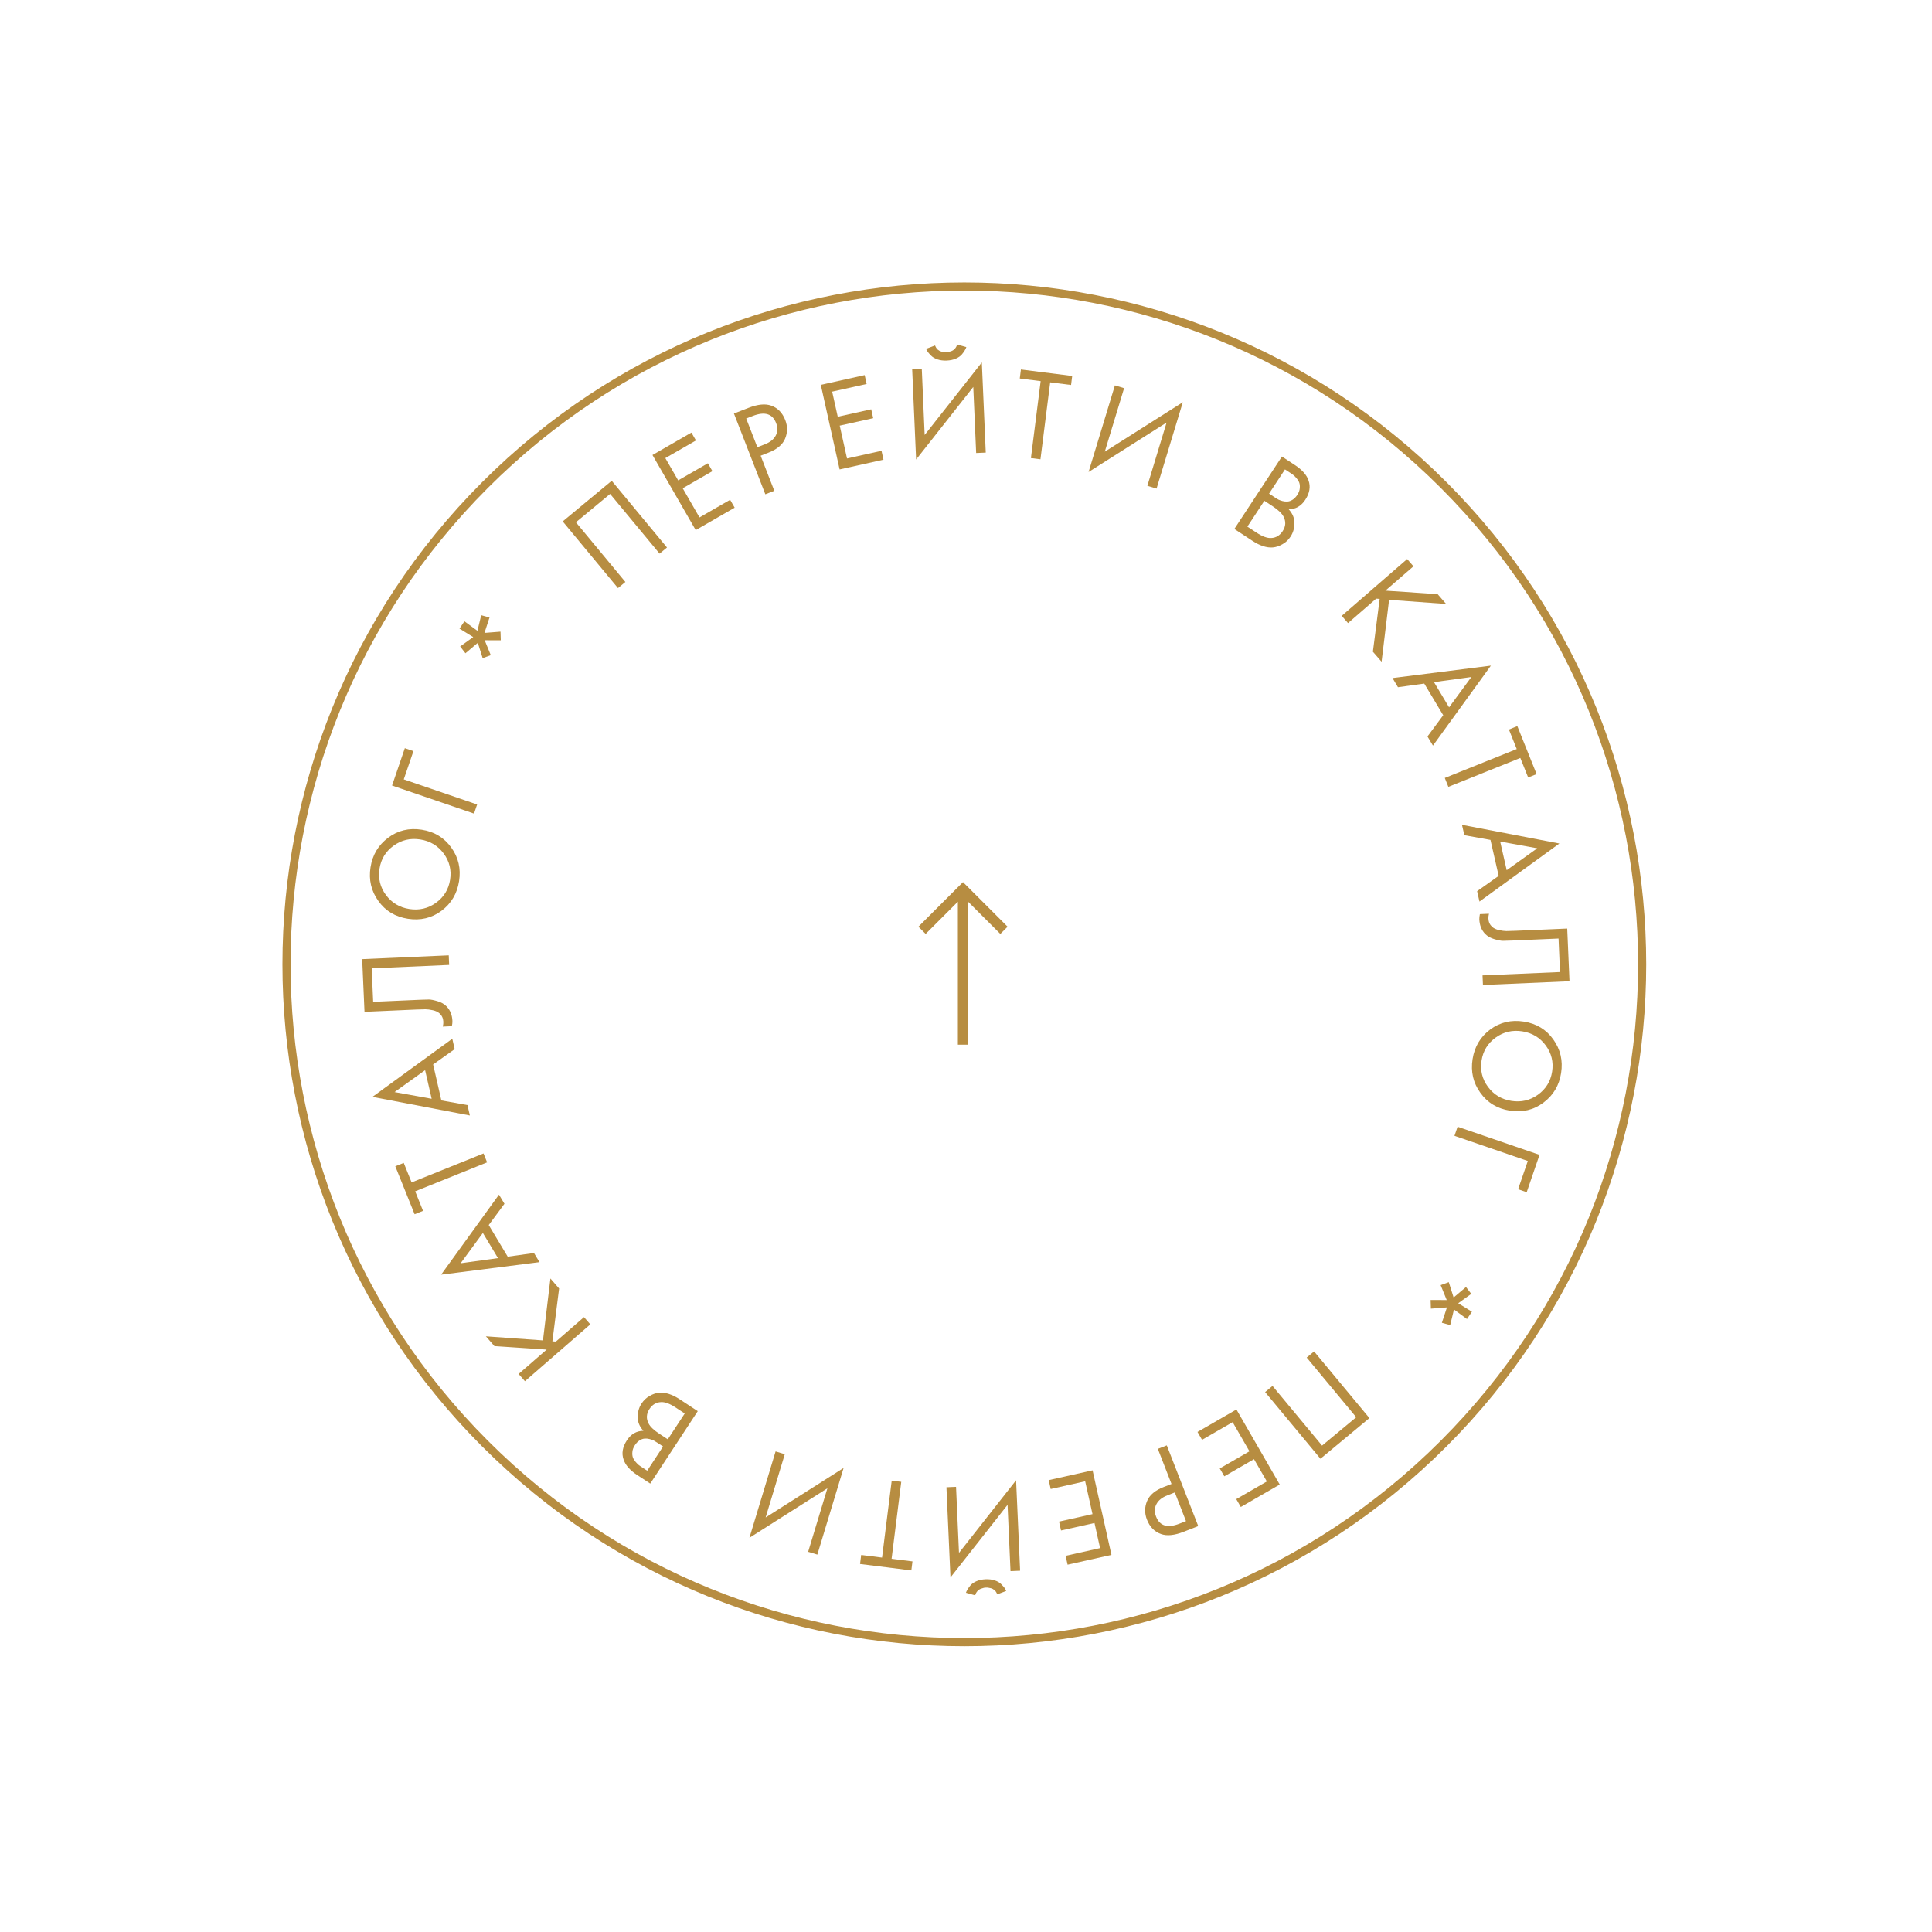
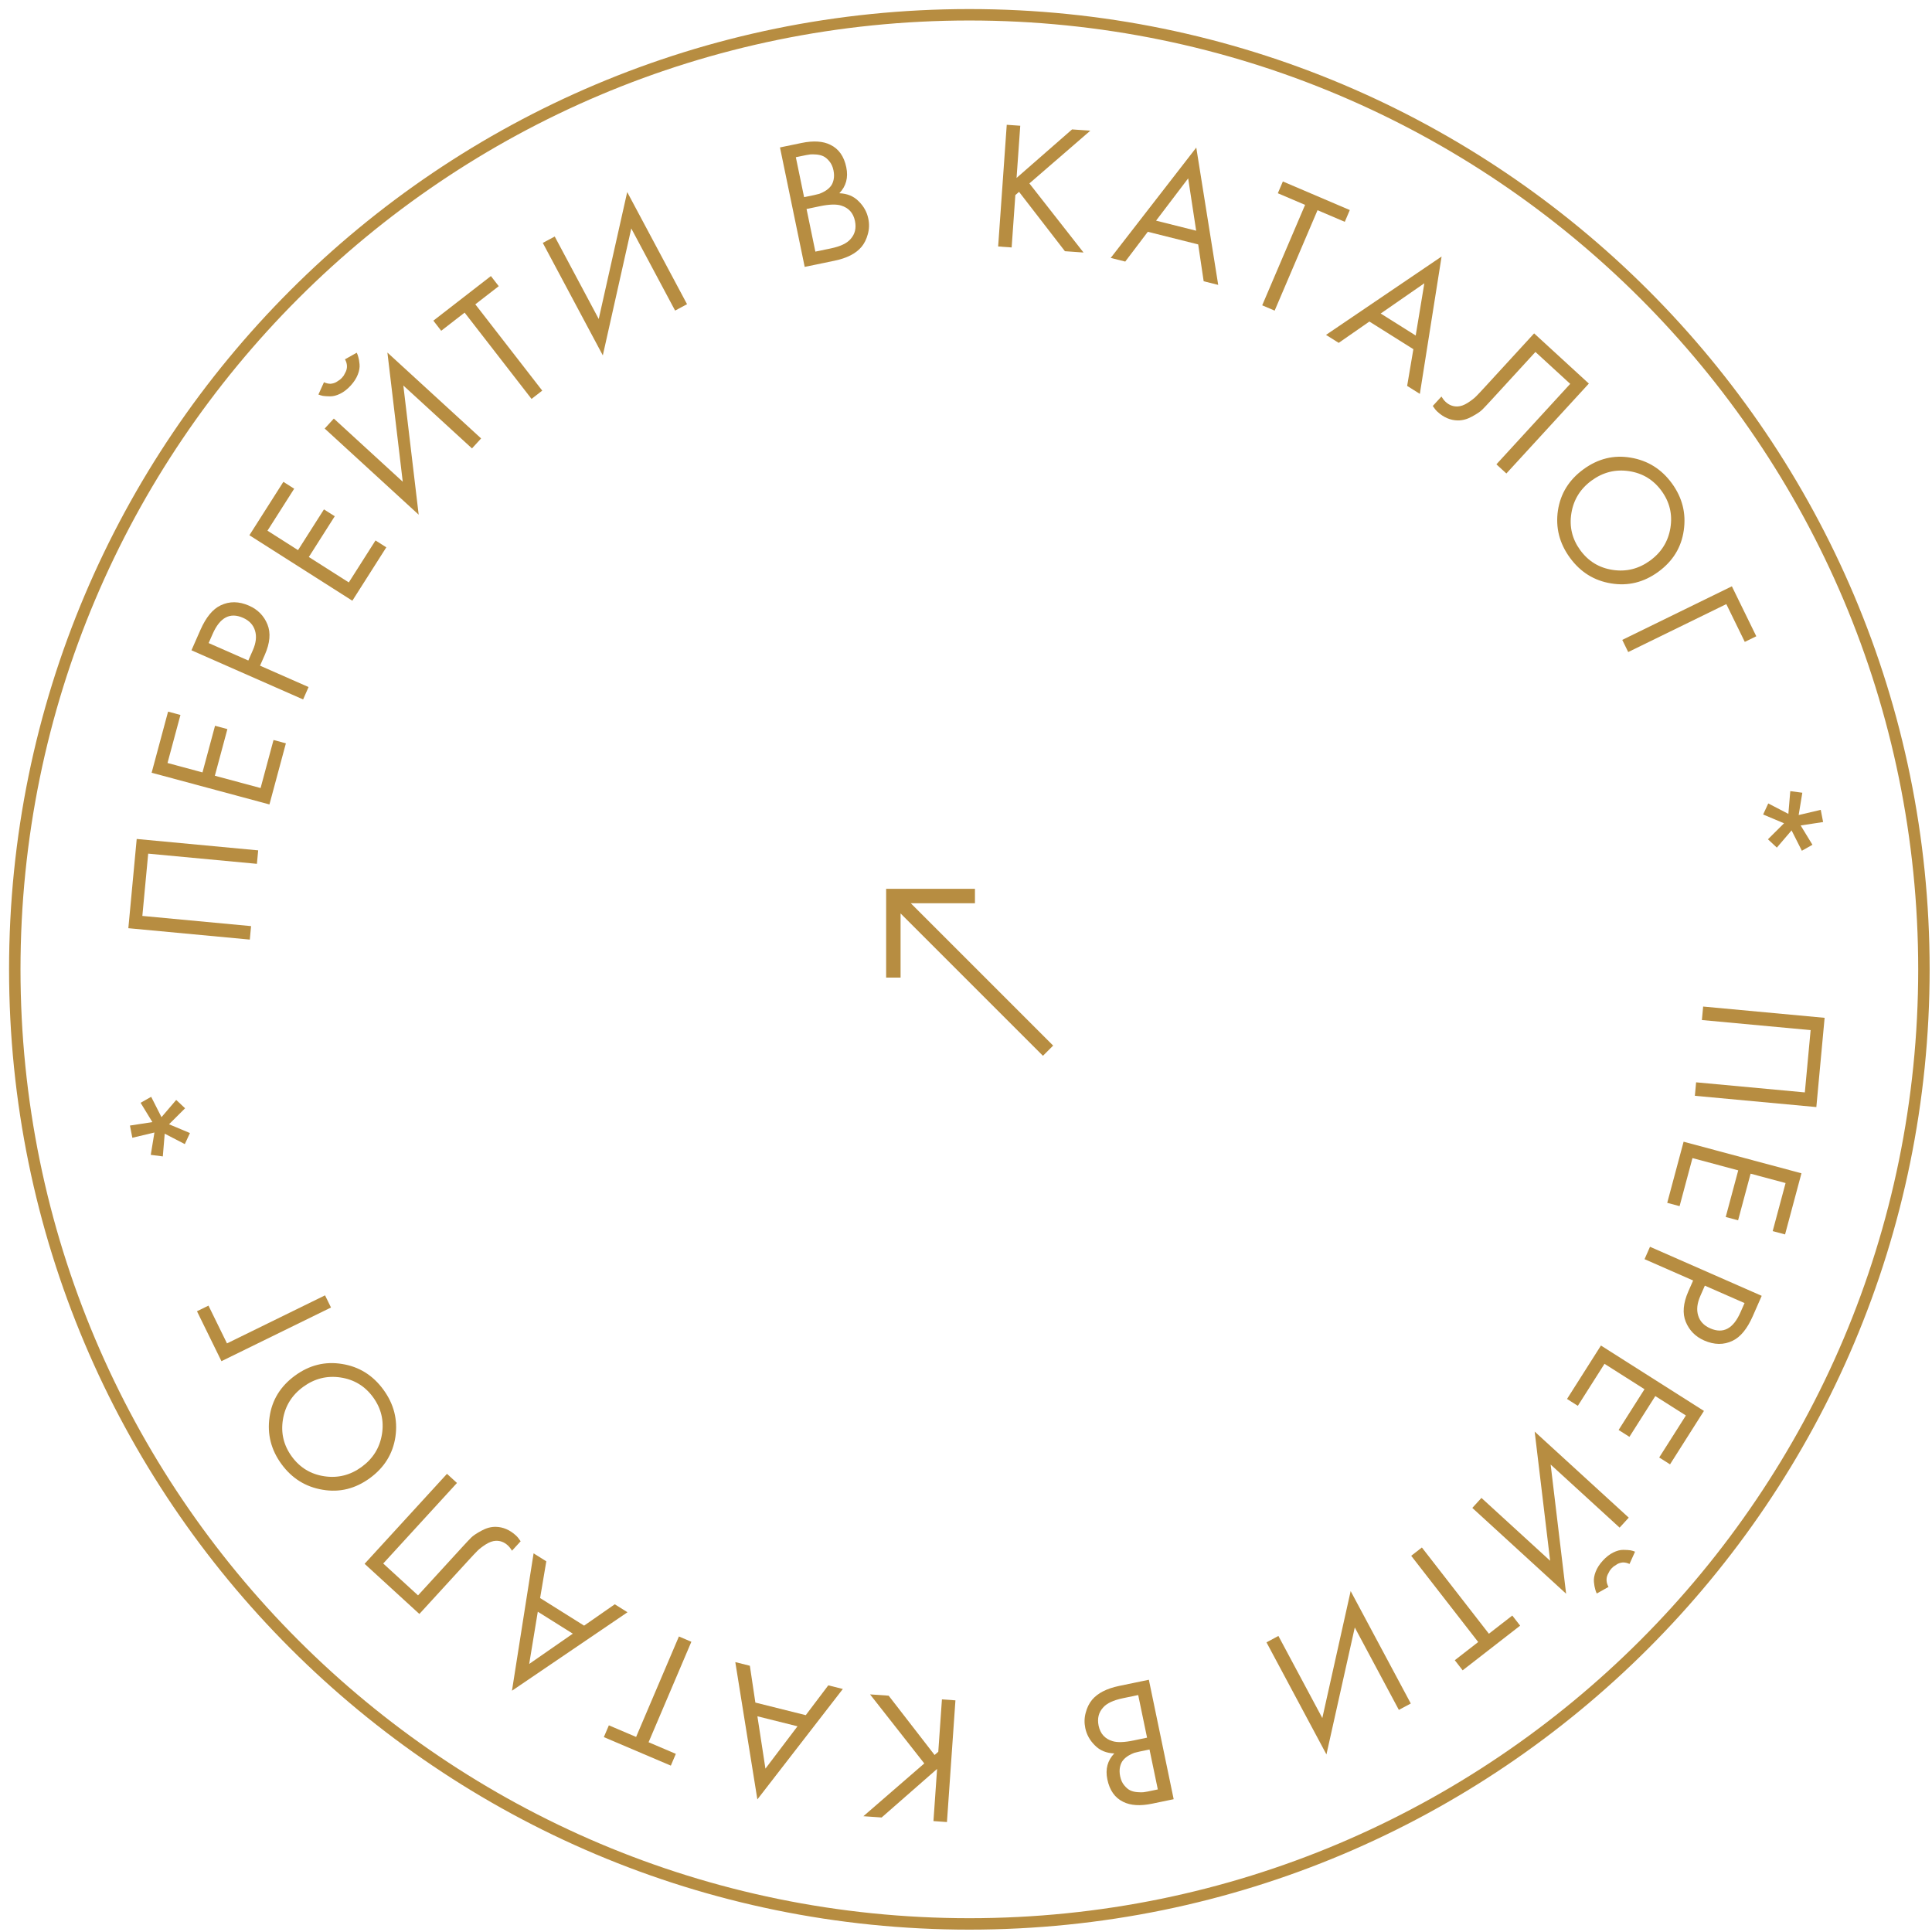
- <svg xmlns="http://www.w3.org/2000/svg" width="238" height="238" viewBox="0 0 238 238" fill="none">
-   <path fill-rule="evenodd" clip-rule="evenodd" d="M177.484 177.483C209.897 145.069 209.897 92.517 177.484 60.103C145.07 27.69 92.518 27.69 60.104 60.103C27.691 92.517 27.691 145.069 60.104 177.483C92.518 209.896 145.07 209.896 177.484 177.483ZM178.191 178.19C210.995 145.386 210.995 92.2 178.191 59.396C145.387 26.592 92.201 26.592 59.397 59.396C26.593 92.2 26.593 145.386 59.397 178.19C92.201 210.994 145.387 210.994 178.191 178.19Z" fill="#B78D41" />
-   <path d="M113.137 114.158L114.029 115.05L117.999 111.08V128.692H119.26V111.08L123.23 115.05L124.122 114.158L118.629 108.665L113.137 114.158Z" fill="#B78D41" />
-   <path d="M168.697 174.692L162.665 179.7L155.848 171.489L156.759 170.732L162.861 178.082L167.071 174.587L160.97 167.237L161.881 166.481L168.697 174.692Z" fill="#B78D41" />
-   <path d="M152.853 185.643L152.293 184.673L156.062 182.498L154.478 179.754L150.82 181.865L150.26 180.895L153.919 178.784L151.847 175.195L148.078 177.37L147.518 176.4L152.313 173.633L157.647 182.876L152.853 185.643Z" fill="#B78D41" />
-   <path d="M147.61 187.997L145.806 188.7C144.673 189.142 143.748 189.234 143.029 188.976C142.221 188.695 141.641 188.103 141.289 187.198C140.987 186.423 140.992 185.659 141.306 184.908C141.614 184.169 142.294 183.595 143.348 183.185L144.317 182.807L142.632 178.484L143.735 178.054L147.61 187.997ZM146.1 187.384L144.724 183.851L143.814 184.205C143.158 184.461 142.708 184.819 142.465 185.28C142.211 185.746 142.194 186.261 142.415 186.828C142.864 187.981 143.82 188.273 145.281 187.703L146.1 187.384Z" fill="#B78D41" />
-   <path d="M131.515 192.749L131.271 191.656L135.518 190.707L134.828 187.615L130.705 188.536L130.461 187.443L134.584 186.522L133.68 182.478L129.433 183.427L129.189 182.334L134.592 181.127L136.918 191.542L131.515 192.749Z" fill="#B78D41" />
-   <path d="M117.774 183.161L118.136 191.297L125.169 182.351L125.665 193.492L124.482 193.545L124.119 185.377L117.086 194.323L116.591 183.214L117.774 183.161ZM123.95 195.987L122.848 196.405C122.775 196.205 122.672 196.039 122.537 195.906C122.393 195.784 122.24 195.7 122.078 195.654C121.905 195.619 121.776 195.593 121.69 195.575C121.604 195.569 121.524 195.567 121.449 195.57C121.375 195.573 121.295 195.582 121.21 195.597C121.126 195.622 121.005 195.659 120.847 195.709C120.679 195.77 120.534 195.867 120.412 196.001C120.279 196.145 120.186 196.32 120.131 196.526L118.995 196.208C119.033 196.089 119.091 195.963 119.171 195.832C119.24 195.701 119.36 195.53 119.532 195.319C119.705 195.109 119.953 194.932 120.278 194.789C120.602 194.647 120.978 194.566 121.404 194.547C121.83 194.528 122.211 194.575 122.547 194.688C122.883 194.802 123.146 194.955 123.337 195.15C123.527 195.344 123.667 195.503 123.758 195.627C123.839 195.752 123.903 195.872 123.95 195.987Z" fill="#B78D41" />
-   <path d="M106.088 191.552L108.66 191.875L109.849 182.397L111.024 182.545L109.834 192.022L112.406 192.345L112.267 193.456L105.948 192.663L106.088 191.552Z" fill="#B78D41" />
-   <path d="M96.678 179.141L94.316 186.935L103.922 180.835L100.688 191.508L99.555 191.164L101.926 183.34L92.32 189.44L95.545 178.798L96.678 179.141Z" fill="#B78D41" />
-   <path d="M80.103 182.761L78.498 181.708C77.606 181.123 77.047 180.488 76.82 179.803C76.553 179.042 76.69 178.251 77.228 177.43C77.731 176.663 78.408 176.272 79.26 176.257C78.783 175.74 78.549 175.172 78.56 174.554C78.555 173.938 78.714 173.385 79.035 172.895C79.299 172.493 79.631 172.182 80.031 171.96C80.423 171.732 80.816 171.6 81.209 171.565C81.966 171.5 82.808 171.772 83.736 172.38L85.956 173.837L80.103 182.761ZM79.728 181.175L81.684 178.191L80.935 177.7C80.802 177.612 80.669 177.532 80.538 177.459C80.402 177.395 80.231 177.334 80.027 177.276C79.808 177.222 79.603 177.203 79.414 177.219C79.216 177.229 79.008 177.303 78.79 177.441C78.572 177.579 78.378 177.777 78.209 178.035C78.027 178.312 77.926 178.583 77.904 178.85C77.877 179.125 77.897 179.356 77.967 179.542C78.036 179.728 78.147 179.909 78.299 180.085C78.452 180.261 78.574 180.386 78.666 180.459C78.758 180.533 78.854 180.602 78.952 180.666L79.728 181.175ZM82.264 177.308L84.352 174.124L83.215 173.378C82.492 172.904 81.889 172.687 81.404 172.726C80.824 172.754 80.359 173.036 80.008 173.571C79.616 174.169 79.584 174.772 79.91 175.382C80.115 175.771 80.56 176.191 81.247 176.641L82.264 177.308Z" fill="#B78D41" />
-   <path d="M63.889 169.256L67.342 166.254L60.907 165.828L59.857 164.62L66.888 165.122L67.805 157.497L68.876 158.728L68.048 165.237L68.477 165.267L71.942 162.254L72.719 163.147L64.666 170.15L63.889 169.256Z" fill="#B78D41" />
-   <path d="M62.143 148.292L60.206 150.91L62.545 154.806L65.782 154.356L66.458 155.481L54.34 157.024L61.468 147.167L62.143 148.292ZM61.346 154.985L59.485 151.884L56.744 155.619L61.346 154.985Z" fill="#B78D41" />
-   <path d="M49.736 143.255L50.705 145.66L59.565 142.092L60.007 143.19L51.147 146.758L52.115 149.162L51.076 149.581L48.697 143.674L49.736 143.255Z" fill="#B78D41" />
-   <path d="M56.01 129.24L53.356 131.128L54.371 135.558L57.588 136.134L57.881 137.413L45.883 135.121L55.717 127.962L56.01 129.24ZM53.175 135.355L52.368 131.831L48.604 134.531L53.175 135.355Z" fill="#B78D41" />
-   <path d="M44.904 124.646L44.618 118.156L55.28 117.686L55.332 118.869L45.789 119.29L45.971 123.414L51.694 123.161C52.194 123.139 52.573 123.128 52.829 123.127C53.075 123.127 53.43 123.197 53.895 123.337C54.349 123.466 54.722 123.679 55.013 123.976C55.46 124.437 55.7 125.035 55.732 125.77C55.74 125.941 55.717 126.155 55.665 126.414L54.546 126.463C54.6 126.247 54.623 126.049 54.615 125.867C54.597 125.452 54.443 125.112 54.154 124.847C53.954 124.663 53.676 124.531 53.32 124.451C52.953 124.371 52.647 124.331 52.402 124.331C52.156 124.331 51.778 124.343 51.266 124.365L44.904 124.646Z" fill="#B78D41" />
-   <path d="M55.594 104.413C56.473 105.63 56.793 107.007 56.553 108.546C56.313 110.085 55.589 111.305 54.38 112.207C53.172 113.099 51.794 113.424 50.244 113.182C48.684 112.939 47.471 112.205 46.604 110.98C45.726 109.753 45.407 108.375 45.645 106.847C45.883 105.318 46.606 104.103 47.816 103.201C49.014 102.298 50.394 101.968 51.954 102.211C53.503 102.452 54.716 103.186 55.594 104.413ZM48.489 104.181C47.516 104.882 46.937 105.828 46.751 107.019C46.566 108.21 46.83 109.288 47.543 110.252C48.257 111.216 49.219 111.792 50.431 111.981C51.644 112.17 52.736 111.913 53.709 111.212C54.682 110.511 55.261 109.565 55.447 108.374C55.632 107.183 55.368 106.105 54.655 105.141C53.941 104.177 52.978 103.601 51.766 103.412C50.554 103.223 49.462 103.48 48.489 104.181Z" fill="#B78D41" />
-   <path d="M58.394 100.225L48.297 96.769L49.872 92.167L50.932 92.53L49.74 96.011L58.777 99.105L58.394 100.225Z" fill="#B78D41" />
-   <path d="M56.688 79.635L58.295 78.479L56.605 77.438L57.212 76.535L58.813 77.71L59.279 75.786L60.303 76.07L59.682 77.967L61.657 77.812L61.692 78.877L59.709 78.872L60.459 80.708L59.459 81.076L58.86 79.188L57.336 80.476L56.688 79.635Z" fill="#B78D41" />
-   <path d="M69.319 64.229L75.356 59.227L82.165 67.444L81.254 68.2L75.159 60.845L70.946 64.336L77.04 71.691L76.128 72.447L69.319 64.229Z" fill="#B78D41" />
-   <path d="M85.174 53.29L85.733 54.261L81.962 56.433L83.543 59.178L87.203 57.07L87.762 58.041L84.102 60.149L86.17 63.74L89.942 61.568L90.501 62.538L85.703 65.301L80.377 56.053L85.174 53.29Z" fill="#B78D41" />
-   <path d="M90.414 50.942L92.219 50.241C93.352 49.801 94.278 49.71 94.996 49.968C95.804 50.25 96.383 50.843 96.735 51.747C97.036 52.523 97.03 53.286 96.715 54.038C96.407 54.776 95.726 55.349 94.672 55.759L93.703 56.136L95.384 60.461L94.28 60.89L90.414 50.942ZM91.923 51.557L93.297 55.092L94.207 54.738C94.863 54.483 95.313 54.125 95.557 53.664C95.811 53.199 95.828 52.683 95.608 52.117C95.16 50.963 94.205 50.671 92.744 51.239L91.923 51.557Z" fill="#B78D41" />
-   <path d="M106.518 46.209L106.761 47.302L102.513 48.247L103.201 51.339L107.324 50.422L107.567 51.516L103.444 52.433L104.343 56.478L108.592 55.533L108.835 56.627L103.431 57.828L101.114 47.411L106.518 46.209Z" fill="#B78D41" />
-   <path d="M120.251 55.806L119.896 47.67L112.855 56.609L112.369 45.468L113.552 45.416L113.908 53.584L120.95 44.645L121.434 55.755L120.251 55.806ZM114.086 42.975L115.189 42.558C115.262 42.758 115.365 42.924 115.499 43.057C115.643 43.179 115.797 43.263 115.959 43.309C116.131 43.345 116.26 43.371 116.347 43.389C116.432 43.396 116.512 43.397 116.587 43.394C116.662 43.391 116.741 43.382 116.826 43.368C116.91 43.343 117.032 43.305 117.19 43.256C117.358 43.195 117.503 43.098 117.625 42.965C117.758 42.82 117.852 42.645 117.907 42.44L119.042 42.759C119.004 42.878 118.946 43.003 118.866 43.135C118.797 43.266 118.676 43.437 118.504 43.647C118.331 43.857 118.083 44.034 117.758 44.176C117.433 44.318 117.058 44.399 116.632 44.417C116.205 44.436 115.824 44.388 115.488 44.275C115.152 44.161 114.889 44.007 114.699 43.813C114.509 43.618 114.369 43.459 114.278 43.335C114.198 43.21 114.134 43.09 114.086 42.975Z" fill="#B78D41" />
-   <path d="M131.942 47.426L129.37 47.101L128.172 56.577L126.997 56.429L128.196 46.952L125.624 46.627L125.765 45.516L132.082 46.315L131.942 47.426Z" fill="#B78D41" />
-   <path d="M141.341 59.846L143.711 52.054L134.099 58.145L137.343 47.476L138.476 47.82L136.097 55.642L145.709 49.551L142.474 60.191L141.341 59.846Z" fill="#B78D41" />
-   <path d="M157.92 56.24L159.524 57.295C160.416 57.881 160.975 58.516 161.201 59.201C161.466 59.963 161.33 60.753 160.791 61.574C160.287 62.34 159.609 62.731 158.757 62.745C159.234 63.263 159.467 63.831 159.456 64.449C159.46 65.064 159.301 65.617 158.979 66.107C158.715 66.508 158.383 66.82 157.982 67.041C157.59 67.269 157.198 67.4 156.804 67.435C156.047 67.499 155.205 67.227 154.278 66.618L152.059 65.159L157.92 56.24ZM158.294 57.827L156.335 60.808L157.083 61.3C157.217 61.388 157.349 61.469 157.48 61.542C157.616 61.606 157.787 61.667 157.992 61.725C158.211 61.78 158.415 61.799 158.604 61.783C158.802 61.773 159.011 61.699 159.229 61.562C159.447 61.424 159.641 61.226 159.81 60.968C159.992 60.691 160.094 60.42 160.116 60.153C160.143 59.878 160.123 59.648 160.053 59.462C159.984 59.276 159.874 59.094 159.721 58.918C159.569 58.741 159.447 58.616 159.355 58.543C159.263 58.47 159.168 58.401 159.07 58.336L158.294 57.827ZM155.755 61.691L153.663 64.873L154.8 65.62C155.522 66.095 156.125 66.312 156.61 66.274C157.19 66.246 157.656 65.965 158.007 65.43C158.4 64.833 158.433 64.229 158.106 63.619C157.902 63.23 157.457 62.81 156.771 62.359L155.755 61.691Z" fill="#B78D41" />
-   <path d="M174.122 69.762L170.666 72.761L177.1 73.193L178.149 74.401L171.119 73.893L170.195 81.518L169.125 80.285L169.959 73.777L169.53 73.747L166.062 76.757L165.286 75.863L173.346 68.867L174.122 69.762Z" fill="#B78D41" />
-   <path d="M175.849 90.724L177.788 88.108L175.453 84.21L172.215 84.657L171.541 83.531L183.66 81.999L176.523 91.85L175.849 90.724ZM176.652 84.032L178.51 87.135L181.255 83.402L176.652 84.032Z" fill="#B78D41" />
-   <path d="M188.252 95.778L187.286 93.373L178.422 96.932L177.981 95.834L186.845 92.274L185.879 89.869L186.918 89.451L189.291 95.36L188.252 95.778Z" fill="#B78D41" />
-   <path d="M181.963 109.784L184.618 107.898L183.608 103.468L180.39 102.889L180.099 101.61L192.095 103.912L182.254 111.063L181.963 109.784ZM184.803 103.671L185.607 107.197L189.373 104.5L184.803 103.671Z" fill="#B78D41" />
-   <path d="M193.063 114.388L193.343 120.878L182.681 121.338L182.63 120.155L192.173 119.744L191.995 115.619L186.273 115.866C185.772 115.888 185.393 115.899 185.137 115.899C184.892 115.899 184.536 115.829 184.071 115.689C183.617 115.559 183.245 115.346 182.954 115.049C182.507 114.587 182.268 113.989 182.236 113.254C182.229 113.083 182.252 112.869 182.305 112.61L183.424 112.562C183.369 112.778 183.345 112.976 183.353 113.158C183.371 113.573 183.525 113.914 183.814 114.179C184.014 114.362 184.292 114.494 184.648 114.575C185.014 114.655 185.32 114.696 185.566 114.696C185.811 114.696 186.19 114.685 186.701 114.663L193.063 114.388Z" fill="#B78D41" />
-   <path d="M182.358 134.612C181.48 133.394 181.161 132.017 181.402 130.478C181.644 128.939 182.369 127.72 183.579 126.819C184.788 125.929 186.166 125.605 187.716 125.848C189.275 126.092 190.488 126.828 191.354 128.054C192.23 129.282 192.549 130.66 192.309 132.188C192.07 133.716 191.345 134.93 190.135 135.831C188.935 136.733 187.556 137.062 185.996 136.818C184.447 136.575 183.234 135.84 182.358 134.612ZM189.462 134.851C190.436 134.151 191.016 133.205 191.203 132.014C191.389 130.823 191.126 129.746 190.414 128.781C189.701 127.816 188.739 127.239 187.527 127.049C186.315 126.859 185.223 127.114 184.249 127.815C183.276 128.515 182.695 129.461 182.509 130.651C182.322 131.842 182.585 132.92 183.298 133.885C184.01 134.849 184.972 135.427 186.184 135.617C187.396 135.806 188.489 135.551 189.462 134.851Z" fill="#B78D41" />
-   <path d="M179.558 138.8L189.651 142.265L188.072 146.866L187.013 146.502L188.208 143.021L179.173 139.92L179.558 138.8Z" fill="#B78D41" />
-   <path d="M181.242 159.391L179.633 160.545L181.323 161.588L180.714 162.49L179.114 161.314L178.646 163.237L177.623 162.952L178.246 161.056L176.27 161.209L176.236 160.144L178.22 160.151L177.471 158.314L178.472 157.946L179.069 159.836L180.594 158.548L181.242 159.391Z" fill="#B78D41" />
+ <svg xmlns="http://www.w3.org/2000/svg" width="169" height="169" viewBox="0 0 169 169" fill="none">
+   <path fill-rule="evenodd" clip-rule="evenodd" d="M167.793 84.793C167.793 38.953 130.633 1.793 84.793 1.793C38.953 1.793 1.793 38.953 1.793 84.793C1.793 130.633 38.953 167.793 84.793 167.793C130.633 167.793 167.793 130.633 167.793 84.793ZM168.793 84.793C168.793 38.401 131.185 0.793 84.793 0.793C38.401 0.793 0.793 38.401 0.793 84.793C0.793 131.185 38.401 168.793 84.793 168.793C131.185 168.793 168.793 131.185 168.793 84.793Z" fill="#B78D41" />
+   <path d="M77.515 85.515L78.777 85.515L78.777 79.901L91.231 92.355L92.123 91.463L79.669 79.009L85.283 79.009L85.283 77.747L77.515 77.747L77.515 85.515Z" fill="#B78D41" />
+   <path d="M159.607 89.033L158.883 96.84L148.257 95.854L148.366 94.675L157.877 95.557L158.383 90.109L148.872 89.226L148.981 88.047L159.607 89.033Z" fill="#B78D41" />
+   <path d="M156.147 107.98L155.065 107.69L156.192 103.486L153.132 102.666L152.038 106.746L150.956 106.456L152.05 102.376L148.047 101.303L146.92 105.507L145.839 105.217L147.272 99.87L157.58 102.633L156.147 107.98Z" fill="#B78D41" />
+   <path d="M154.104 113.352L153.325 115.124C152.836 116.238 152.246 116.957 151.556 117.283C150.786 117.656 149.957 117.647 149.068 117.257C148.307 116.922 147.771 116.378 147.461 115.625C147.157 114.885 147.232 113.998 147.686 112.963L148.105 112.01L143.856 110.145L144.332 109.061L154.104 113.352ZM152.602 113.985L149.13 112.461L148.738 113.354C148.455 113.999 148.39 114.57 148.544 115.069C148.693 115.577 149.046 115.954 149.603 116.198C150.736 116.696 151.618 116.227 152.248 114.791L152.602 113.985Z" fill="#B78D41" />
+   <path d="M146.084 128.093L145.138 127.492L147.471 123.818L144.796 122.12L142.532 125.686L141.587 125.086L143.851 121.52L140.352 119.299L138.019 122.973L137.074 122.373L140.041 117.699L149.051 123.419L146.084 128.093Z" fill="#B78D41" />
+   <path d="M129.588 131.03L135.597 136.526L134.244 125.228L142.473 132.755L141.674 133.628L135.641 128.11L136.994 139.409L128.789 131.903L129.588 131.03ZM143.025 135.731L142.54 136.806C142.348 136.717 142.157 136.672 141.968 136.673C141.78 136.689 141.612 136.738 141.465 136.82C141.318 136.917 141.208 136.99 141.135 137.039C141.07 137.094 141.012 137.15 140.961 137.205C140.911 137.26 140.861 137.323 140.811 137.393C140.769 137.47 140.71 137.582 140.634 137.729C140.558 137.891 140.524 138.062 140.532 138.243C140.541 138.439 140.598 138.629 140.704 138.813L139.677 139.391C139.619 139.28 139.572 139.15 139.535 139.001C139.491 138.86 139.455 138.654 139.428 138.383C139.401 138.112 139.452 137.812 139.581 137.481C139.709 137.151 139.918 136.828 140.206 136.514C140.494 136.199 140.796 135.963 141.114 135.805C141.432 135.647 141.726 135.57 141.998 135.573C142.27 135.576 142.482 135.589 142.634 135.613C142.779 135.644 142.909 135.684 143.025 135.731Z" fill="#B78D41" />
+   <path d="M127.257 145.226L129.304 143.635L123.443 136.092L124.378 135.366L130.239 142.909L132.286 141.319L132.973 142.203L127.944 146.11L127.257 145.226Z" fill="#B78D41" />
+   <path d="M111.828 143.104L115.669 150.285L118.148 139.179L123.408 149.013L122.364 149.572L118.508 142.362L116.029 153.468L110.784 143.662L111.828 143.104Z" fill="#B78D41" />
+   <path d="M102.666 157.384L100.786 157.774C99.742 157.991 98.897 157.938 98.253 157.615C97.526 157.264 97.063 156.609 96.864 155.648C96.677 154.75 96.879 153.994 97.471 153.381C96.768 153.353 96.201 153.117 95.771 152.672C95.333 152.24 95.054 151.737 94.934 151.163C94.837 150.693 94.851 150.238 94.978 149.797C95.094 149.359 95.278 148.989 95.531 148.686C96.02 148.105 96.808 147.701 97.894 147.475L100.495 146.935L102.666 157.384ZM101.279 156.528L100.553 153.035L99.676 153.217C99.519 153.25 99.369 153.286 99.225 153.327C99.083 153.378 98.919 153.456 98.734 153.56C98.54 153.676 98.382 153.807 98.26 153.953C98.127 154.1 98.032 154.299 97.975 154.551C97.919 154.802 97.922 155.08 97.985 155.382C98.052 155.706 98.172 155.97 98.345 156.174C98.521 156.388 98.698 156.536 98.879 156.618C99.06 156.701 99.266 156.75 99.498 156.767C99.731 156.785 99.905 156.786 100.022 156.773C100.139 156.759 100.255 156.741 100.37 156.717L101.279 156.528ZM100.338 152.001L99.563 148.273L98.232 148.549C97.386 148.725 96.805 148.998 96.49 149.369C96.1 149.798 95.97 150.327 96.1 150.953C96.246 151.653 96.65 152.103 97.312 152.303C97.732 152.434 98.343 152.415 99.147 152.248L100.338 152.001Z" fill="#B78D41" />
+   <path d="M81.653 159.299L81.971 154.735L77.12 158.983L75.524 158.872L80.85 154.255L76.107 148.215L77.735 148.328L81.751 153.516L82.076 153.234L82.395 148.653L83.576 148.736L82.834 159.382L81.653 159.299Z" fill="#B78D41" />
+   <path d="M65.593 145.71L66.075 148.931L70.483 150.032L72.454 147.424L73.727 147.742L66.25 157.402L64.32 145.392L65.593 145.71ZM69.761 151.006L66.253 150.13L66.956 154.709L69.761 151.006Z" fill="#B78D41" />
+   <path d="M53.26 150.922L55.644 151.937L59.387 143.149L60.476 143.613L56.734 152.401L59.118 153.417L58.68 154.447L52.821 151.952L53.26 150.922Z" fill="#B78D41" />
+   <path d="M47.787 136.575L47.245 139.787L51.094 142.201L53.777 140.334L54.889 141.031L44.784 147.895L46.675 135.878L47.787 136.575ZM50.106 142.904L47.043 140.982L46.291 145.553L50.106 142.904Z" fill="#B78D41" />
+   <path d="M36.684 141.18L31.893 136.793L39.099 128.922L39.973 129.721L33.522 136.767L36.567 139.554L40.435 135.329C40.773 134.96 41.033 134.684 41.214 134.502C41.387 134.329 41.688 134.127 42.116 133.896C42.529 133.667 42.943 133.554 43.358 133.559C44 133.568 44.593 133.821 45.135 134.318C45.261 134.433 45.397 134.601 45.543 134.821L44.786 135.647C44.672 135.456 44.548 135.299 44.414 135.177C44.108 134.896 43.758 134.764 43.367 134.781C43.095 134.793 42.805 134.897 42.497 135.091C42.181 135.294 41.937 135.482 41.763 135.656C41.59 135.83 41.33 136.105 40.984 136.483L36.684 141.18Z" fill="#B78D41" />
+   <path d="M29.936 119.314C31.418 119.553 32.618 120.301 33.537 121.559C34.456 122.816 34.806 124.191 34.589 125.684C34.365 127.169 33.62 128.373 32.354 129.298C31.079 130.229 29.702 130.568 28.223 130.314C26.734 130.067 25.534 129.319 24.622 128.07C23.709 126.821 23.362 125.45 23.579 123.958C23.788 122.471 24.53 121.262 25.805 120.331C27.071 119.406 28.448 119.067 29.936 119.314ZM24.748 124.174C24.556 125.358 24.815 126.436 25.526 127.41C26.237 128.383 27.186 128.958 28.372 129.135C29.558 129.313 30.646 129.039 31.637 128.316C32.627 127.592 33.219 126.639 33.411 125.455C33.603 124.271 33.343 123.193 32.633 122.219C31.922 121.246 30.973 120.671 29.787 120.493C28.601 120.316 27.512 120.589 26.522 121.313C25.531 122.037 24.94 122.99 24.748 124.174Z" fill="#B78D41" />
+   <path d="M28.954 114.373L19.371 119.068L17.231 114.701L18.237 114.208L19.856 117.512L28.433 113.309L28.954 114.373Z" fill="#B78D41" />
+   <path d="M13.188 101.02L13.508 99.066L11.576 99.525L11.367 98.457L13.33 98.155L12.299 96.466L13.224 95.943L14.126 97.723L15.413 96.216L16.191 96.945L14.785 98.344L16.614 99.112L16.167 100.08L14.408 99.168L14.242 101.156L13.188 101.02Z" fill="#B78D41" />
+   <path d="M11.227 81.194L11.958 73.388L22.584 74.385L22.473 75.563L12.963 74.672L12.452 80.12L21.962 81.011L21.852 82.19L11.227 81.194Z" fill="#B78D41" />
+   <path d="M14.702 62.249L15.784 62.54L14.653 66.742L17.712 67.566L18.81 63.487L19.891 63.778L18.794 67.857L22.795 68.933L23.926 64.731L25.008 65.022L23.569 70.368L13.264 67.595L14.702 62.249Z" fill="#B78D41" />
+   <path d="M16.748 56.883L17.528 55.111C18.018 53.998 18.608 53.279 19.299 52.954C20.069 52.582 20.898 52.591 21.787 52.982C22.548 53.318 23.084 53.862 23.393 54.616C23.696 55.356 23.62 56.243 23.165 57.278L22.746 58.23L26.992 60.099L26.515 61.183L16.748 56.883ZM18.25 56.251L21.721 57.778L22.114 56.885C22.398 56.241 22.463 55.669 22.309 55.17C22.16 54.662 21.808 54.285 21.251 54.04C20.119 53.542 19.237 54.01 18.605 55.445L18.25 56.251Z" fill="#B78D41" />
+   <path d="M24.788 42.148L25.733 42.75L23.397 46.422L26.07 48.122L28.337 44.558L29.282 45.159L27.015 48.723L30.511 50.947L32.847 47.276L33.792 47.877L30.821 52.548L21.816 46.819L24.788 42.148Z" fill="#B78D41" />
+   <path d="M41.286 39.224L35.282 33.722L36.624 45.022L28.402 37.487L29.202 36.614L35.23 42.139L33.888 30.839L42.086 38.352L41.286 39.224ZM27.853 34.51L28.339 33.436C28.531 33.526 28.722 33.57 28.911 33.57C29.099 33.554 29.267 33.505 29.414 33.423C29.561 33.326 29.671 33.253 29.744 33.205C29.81 33.149 29.868 33.094 29.918 33.039C29.968 32.984 30.019 32.921 30.069 32.851C30.11 32.774 30.17 32.662 30.246 32.515C30.322 32.353 30.356 32.182 30.349 32.001C30.34 31.805 30.283 31.615 30.176 31.431L31.204 30.854C31.262 30.964 31.309 31.094 31.346 31.244C31.39 31.385 31.425 31.591 31.452 31.862C31.479 32.133 31.428 32.433 31.299 32.763C31.17 33.094 30.961 33.416 30.673 33.731C30.385 34.045 30.082 34.281 29.764 34.438C29.446 34.596 29.151 34.673 28.879 34.669C28.608 34.666 28.395 34.653 28.244 34.629C28.099 34.598 27.969 34.558 27.853 34.51Z" fill="#B78D41" />
+   <path d="M43.627 25.033L41.578 26.621L47.432 34.169L46.496 34.895L40.643 27.346L38.594 28.935L37.908 28.05L42.941 24.148L43.627 25.033Z" fill="#B78D41" />
+   <path d="M59.054 27.168L55.22 19.983L52.731 31.087L47.48 21.248L48.525 20.69L52.374 27.904L54.864 16.8L60.099 26.61L59.054 27.168Z" fill="#B78D41" />
+   <path d="M68.228 12.896L70.109 12.507C71.153 12.29 71.998 12.345 72.642 12.669C73.368 13.02 73.831 13.676 74.029 14.637C74.215 15.535 74.012 16.29 73.42 16.903C74.123 16.932 74.689 17.169 75.119 17.614C75.557 18.046 75.835 18.549 75.954 19.124C76.052 19.594 76.037 20.049 75.91 20.489C75.793 20.927 75.609 21.297 75.356 21.6C74.866 22.181 74.078 22.584 72.991 22.808L70.39 23.346L68.228 12.896ZM69.615 13.752L70.338 17.247L71.215 17.065C71.372 17.033 71.522 16.996 71.666 16.955C71.808 16.904 71.972 16.827 72.157 16.723C72.351 16.607 72.509 16.476 72.632 16.331C72.765 16.183 72.859 15.984 72.916 15.733C72.973 15.481 72.971 15.204 72.908 14.901C72.841 14.577 72.721 14.314 72.548 14.11C72.373 13.895 72.195 13.747 72.015 13.665C71.834 13.582 71.628 13.532 71.396 13.515C71.163 13.498 70.989 13.495 70.871 13.509C70.754 13.522 70.638 13.541 70.524 13.565L69.615 13.752ZM70.552 18.281L71.323 22.01L72.655 21.734C73.501 21.559 74.082 21.287 74.397 20.916C74.788 20.487 74.918 19.959 74.788 19.332C74.644 18.632 74.24 18.182 73.578 17.981C73.158 17.85 72.547 17.868 71.742 18.034L70.552 18.281Z" fill="#B78D41" />
+   <path d="M89.246 10.999L88.923 15.564L93.778 11.32L95.374 11.433L90.044 16.044L94.781 22.089L93.153 21.974L89.141 16.782L88.817 17.064L88.493 21.645L87.312 21.561L88.064 10.916L89.246 10.999Z" fill="#B78D41" />
+   <path d="M105.29 24.602L104.811 21.381L100.404 20.275L98.43 22.881L97.158 22.562L104.643 12.909L106.562 24.921L105.29 24.602ZM101.126 19.301L104.633 20.181L103.935 15.602L101.126 19.301Z" fill="#B78D41" />
+   <path d="M117.634 19.404L115.25 18.387L111.499 27.172L110.41 26.707L114.161 17.922L111.777 16.904L112.217 15.874L118.073 18.374L117.634 19.404Z" fill="#B78D41" />
+   <path d="M123.089 33.756L123.633 30.545L119.786 28.127L117.102 29.992L115.991 29.294L126.102 22.439L124.2 34.454L123.089 33.756ZM120.775 27.425L123.837 29.35L124.593 24.779L120.775 27.425Z" fill="#B78D41" />
+   <path d="M134.196 29.162L138.983 33.553L131.769 41.417L130.896 40.617L137.353 33.578L134.311 30.787L130.439 35.008C130.1 35.378 129.84 35.653 129.659 35.835C129.486 36.008 129.185 36.21 128.757 36.44C128.344 36.669 127.93 36.781 127.514 36.777C126.872 36.767 126.28 36.513 125.738 36.015C125.612 35.9 125.476 35.732 125.331 35.512L126.088 34.687C126.202 34.878 126.326 35.035 126.459 35.157C126.766 35.439 127.115 35.571 127.507 35.554C127.778 35.542 128.068 35.439 128.377 35.245C128.693 35.042 128.938 34.854 129.111 34.681C129.285 34.507 129.545 34.232 129.891 33.854L134.196 29.162Z" fill="#B78D41" />
+   <path d="M140.924 51.032C139.443 50.792 138.243 50.043 137.326 48.785C136.409 47.526 136.059 46.151 136.278 44.658C136.503 43.174 137.249 41.97 138.516 41.047C139.792 40.117 141.169 39.779 142.649 40.034C144.136 40.282 145.336 41.032 146.247 42.281C147.158 43.531 147.504 44.902 147.286 46.395C147.076 47.881 146.333 49.09 145.057 50.02C143.79 50.943 142.412 51.281 140.924 51.032ZM146.117 46.178C146.311 44.994 146.052 43.915 145.342 42.941C144.632 41.967 143.684 41.391 142.498 41.213C141.312 41.035 140.224 41.307 139.232 42.029C138.241 42.752 137.649 43.705 137.456 44.889C137.262 46.072 137.521 47.151 138.231 48.125C138.941 49.099 139.889 49.675 141.075 49.853C142.261 50.032 143.349 49.76 144.341 49.037C145.332 48.314 145.924 47.361 146.117 46.178Z" fill="#B78D41" />
+   <path d="M141.906 55.974L151.494 51.287L153.63 55.657L152.624 56.149L151.008 52.843L142.426 57.038L141.906 55.974Z" fill="#B78D41" />
+   <path d="M157.657 69.343L157.336 71.296L159.268 70.839L159.475 71.907L157.512 72.207L158.542 73.897L157.616 74.419L156.716 72.638L155.428 74.144L154.65 73.415L156.058 72.016L154.229 71.247L154.677 70.28L156.436 71.193L156.603 69.205L157.657 69.343Z" fill="#B78D41" />
</svg>
